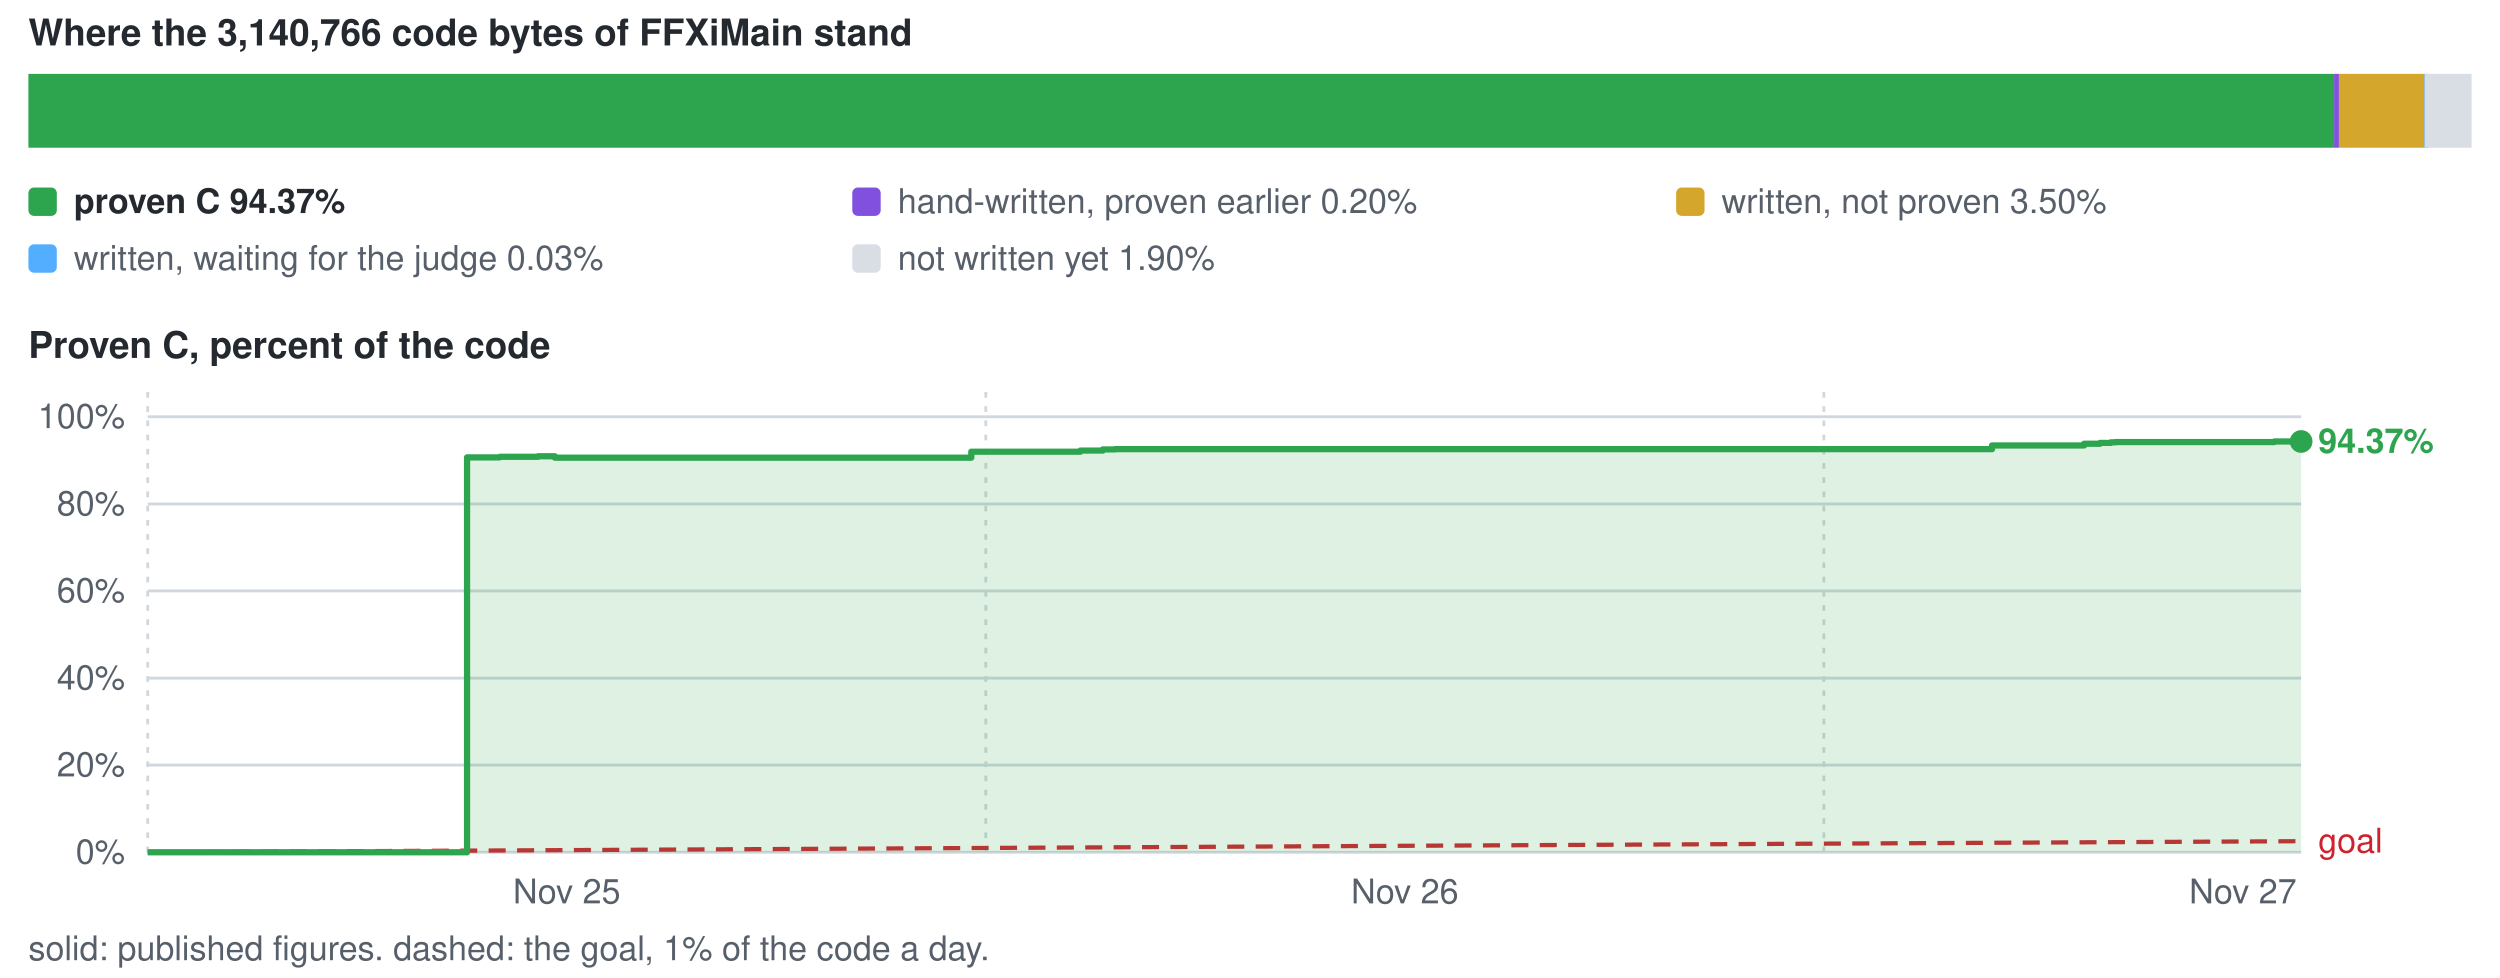
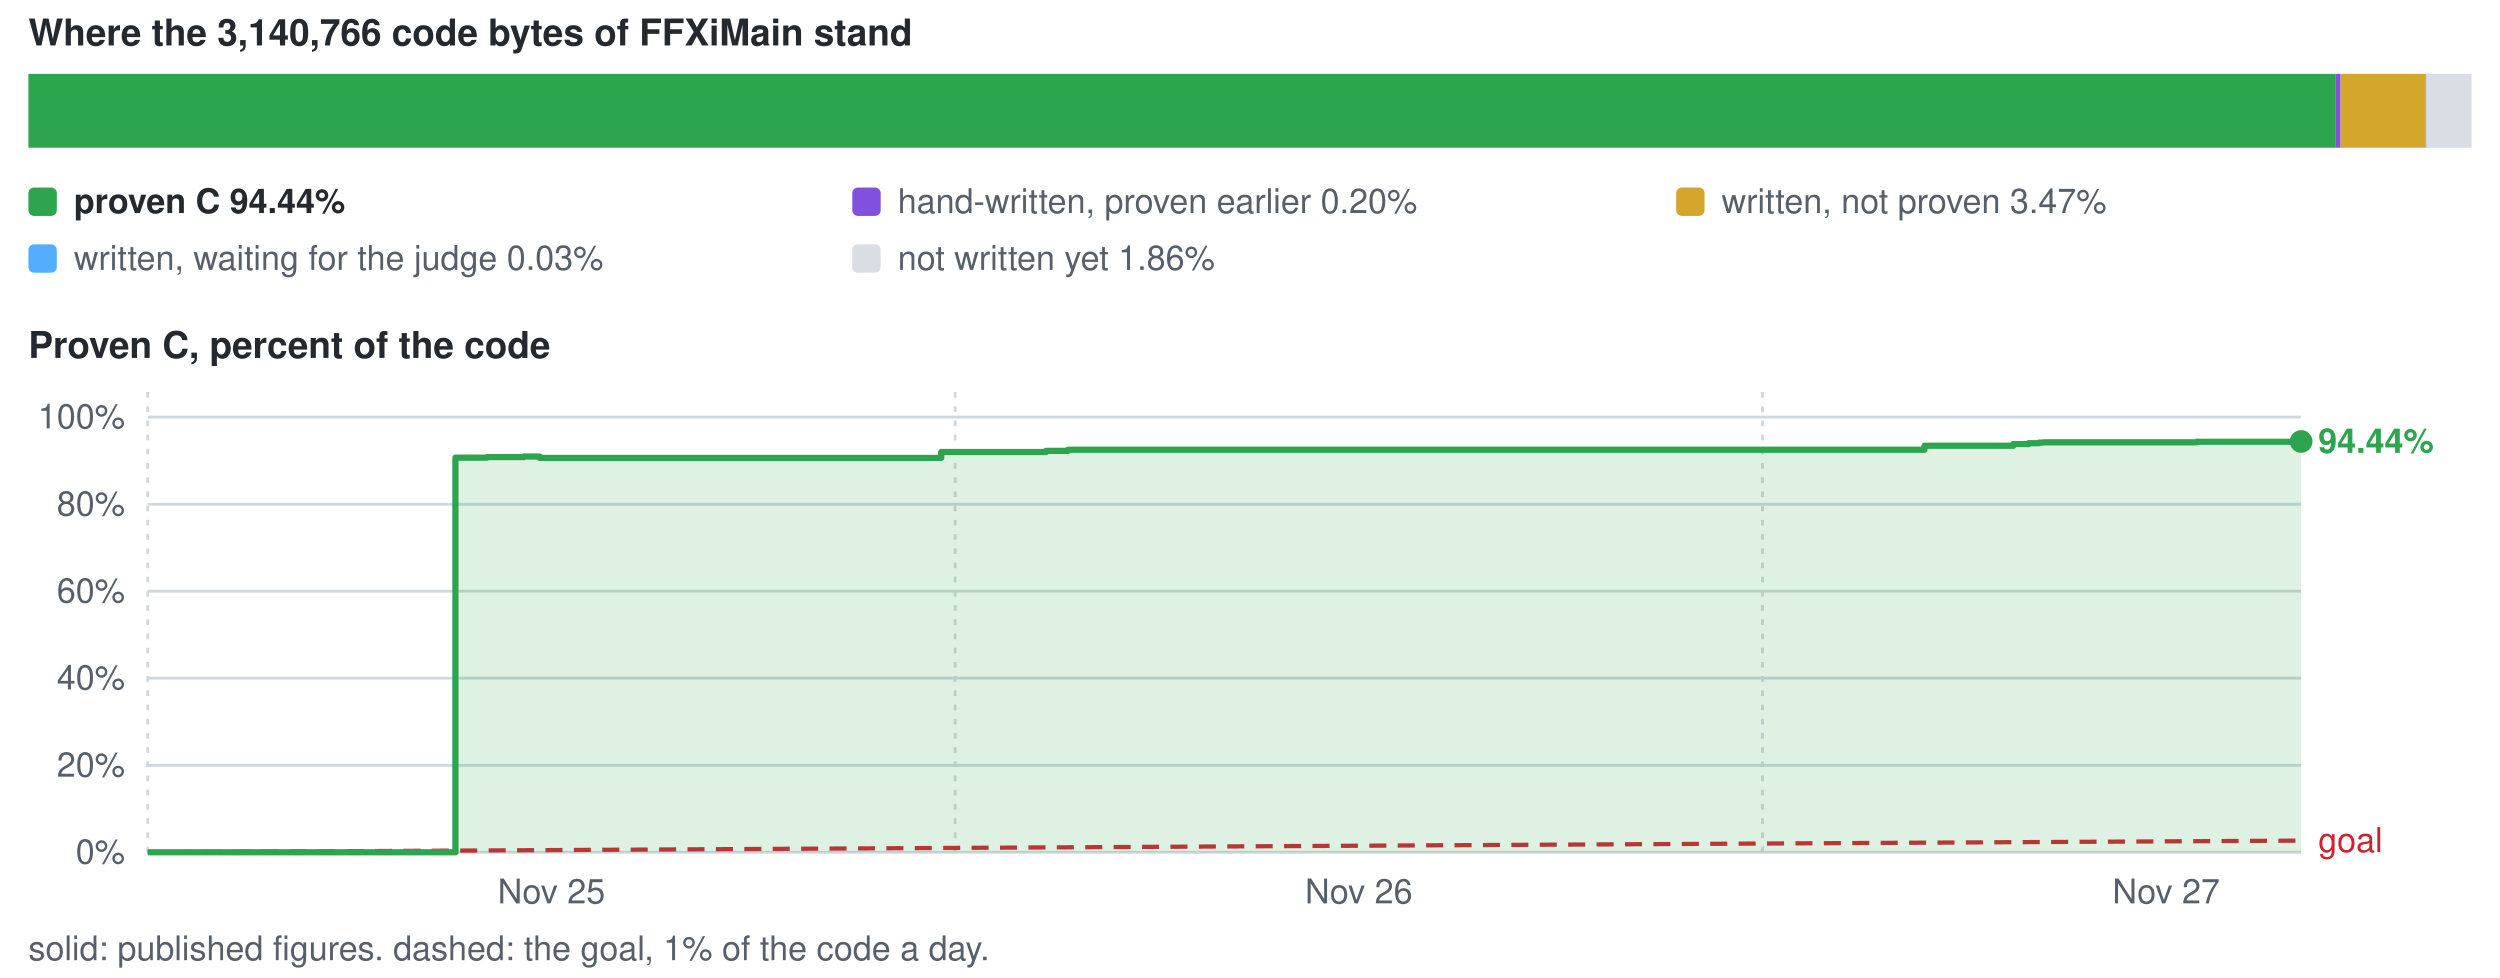
<svg xmlns="http://www.w3.org/2000/svg" viewBox="0 0 880 344" width="880" height="344" role="img" aria-label="conversion progress">
  <style>text{font-family:-apple-system,BlinkMacSystemFont,'Segoe UI',Helvetica,Arial,sans-serif;font-size:12px;fill:#57606a}.s{fill:#24292f;font-weight:600}.b{font-size:13px}</style>
  <text x="10" y="16" class="s b">Where the 3,140,766 code bytes of FFXiMain stand</text>
-   <rect x="10.0" y="26" width="811.6" height="26" fill="#2da44e" />
-   <rect x="821.6" y="26" width="1.7" height="26" fill="#8250df" />
-   <rect x="823.3" y="26" width="30.1" height="26" fill="#d4a72c" />
-   <rect x="853.4" y="26" width="1.5" height="26" fill="#54aeff" />
-   <rect x="853.6" y="26" width="16.4" height="26" fill="#d8dee4" />
+   <rect x="10.0" y="26" width="812.2" height="26" fill="#2da44e" />
+   <rect x="822.2" y="26" width="1.7" height="26" fill="#8250df" />
+   <rect x="823.9" y="26" width="29.8" height="26" fill="#d4a72c" />
+   <rect x="853.7" y="26" width="1.5" height="26" fill="#54aeff" />
+   <rect x="854.0" y="26" width="16.0" height="26" fill="#d8dee4" />
  <rect x="10" y="66" width="10" height="10" rx="2" fill="#2da44e" />
-   <text x="26" y="75" class="s">proven C 94.37%</text>
+   <text x="26" y="75" class="s">proven C 94.44%</text>
  <rect x="300" y="66" width="10" height="10" rx="2" fill="#8250df" />
  <text x="316" y="75">hand-written, proven earlier 0.20%</text>
  <rect x="590" y="66" width="10" height="10" rx="2" fill="#d4a72c" />
-   <text x="606" y="75">written, not proven 3.50%</text>
+   <text x="606" y="75">written, not proven 3.47%</text>
  <rect x="10" y="86" width="10" height="10" rx="2" fill="#54aeff" />
  <text x="26" y="95">written, waiting for the judge 0.03%</text>
  <rect x="300" y="86" width="10" height="10" rx="2" fill="#d8dee4" />
-   <text x="316" y="95">not written yet 1.90%</text>
+   <text x="316" y="95">not written yet 1.86%</text>
  <text x="10" y="126" class="s b">Proven C, percent of the code</text>
  <line x1="52" y1="300.0" x2="810" y2="300.0" stroke="#d0d7de" stroke-width="1" />
  <text x="44" y="304.0" text-anchor="end">0%</text>
-   <line x1="52" y1="269.3" x2="810" y2="269.3" stroke="#d0d7de" stroke-width="1" />
-   <text x="44" y="273.3" text-anchor="end">20%</text>
+   <line x1="52" y1="269.4" x2="810" y2="269.4" stroke="#d0d7de" stroke-width="1" />
+   <text x="44" y="273.4" text-anchor="end">20%</text>
  <line x1="52" y1="238.7" x2="810" y2="238.7" stroke="#d0d7de" stroke-width="1" />
  <text x="44" y="242.7" text-anchor="end">40%</text>
-   <line x1="52" y1="208.0" x2="810" y2="208.0" stroke="#d0d7de" stroke-width="1" />
-   <text x="44" y="212.0" text-anchor="end">60%</text>
-   <line x1="52" y1="177.4" x2="810" y2="177.4" stroke="#d0d7de" stroke-width="1" />
-   <text x="44" y="181.4" text-anchor="end">80%</text>
-   <line x1="52" y1="146.7" x2="810" y2="146.7" stroke="#d0d7de" stroke-width="1" />
-   <text x="44" y="150.7" text-anchor="end">100%</text>
+   <line x1="52" y1="208.1" x2="810" y2="208.1" stroke="#d0d7de" stroke-width="1" />
+   <text x="44" y="212.1" text-anchor="end">60%</text>
+   <line x1="52" y1="177.5" x2="810" y2="177.5" stroke="#d0d7de" stroke-width="1" />
+   <text x="44" y="181.5" text-anchor="end">80%</text>
+   <line x1="52" y1="146.8" x2="810" y2="146.8" stroke="#d0d7de" stroke-width="1" />
+   <text x="44" y="150.8" text-anchor="end">100%</text>
  <line x1="52.0" y1="138" x2="52.0" y2="300" stroke="#d0d7de" stroke-width="1" stroke-dasharray="2 3" />
-   <text x="199.5" y="318" text-anchor="middle">Nov 25</text>
-   <line x1="347.0" y1="138" x2="347.0" y2="300" stroke="#d0d7de" stroke-width="1" stroke-dasharray="2 3" />
-   <text x="494.5" y="318" text-anchor="middle">Nov 26</text>
-   <line x1="642.0" y1="138" x2="642.0" y2="300" stroke="#d0d7de" stroke-width="1" stroke-dasharray="2 3" />
-   <text x="789.5" y="318" text-anchor="middle">Nov 27</text>
-   <line x1="52.0" y1="300.0" x2="810.0" y2="296.1" stroke="#cf222e" stroke-width="1.5" stroke-dasharray="6 4" />
-   <text x="816.0" y="300.1" style="fill:#cf222e">goal</text>
-   <path d="M52.0 300.0 H164.4 V161.0 H175.9 V160.8 H180.9 V160.8 H183.3 V160.8 H189.4 V160.6 H192.8 V160.6 H195.3 V161.1 H341.9 V159.0 H380.3 V158.6 H388.2 V158.2 H390.5 V158.2 H392.5 V158.1 H396.0 V158.1 H407.0 V158.1 H430.3 V158.1 H701.2 V156.8 H733.6 V156.2 H739.2 V155.9 H743.0 V155.7 H744.6 V155.6 H745.6 V155.6 H746.4 V155.6 H746.8 V155.6 H749.7 V155.6 H750.3 V155.6 H800.6 V155.4 H801.3 V155.4 H801.4 V155.4 H802.7 V155.4 H802.9 V155.4 H810.0 V155.4 V300.0 H52.0 Z" fill="#2da44e" fill-opacity="0.16" />
-   <path d="M52.0 300.0 H164.4 V161.0 H175.9 V160.8 H180.9 V160.8 H183.3 V160.8 H189.4 V160.6 H192.8 V160.6 H195.3 V161.1 H341.9 V159.0 H380.3 V158.6 H388.2 V158.2 H390.5 V158.2 H392.5 V158.1 H396.0 V158.1 H407.0 V158.1 H430.3 V158.1 H701.2 V156.8 H733.6 V156.2 H739.2 V155.9 H743.0 V155.7 H744.6 V155.6 H745.6 V155.6 H746.4 V155.6 H746.8 V155.6 H749.7 V155.6 H750.3 V155.6 H800.6 V155.4 H801.3 V155.4 H801.4 V155.4 H802.7 V155.4 H802.9 V155.4 H810.0 V155.4" fill="none" stroke="#2da44e" stroke-width="2.2" stroke-linejoin="round" />
+   <text x="194.1" y="318" text-anchor="middle">Nov 25</text>
+   <line x1="336.2" y1="138" x2="336.2" y2="300" stroke="#d0d7de" stroke-width="1" stroke-dasharray="2 3" />
+   <text x="478.3" y="318" text-anchor="middle">Nov 26</text>
+   <line x1="620.4" y1="138" x2="620.4" y2="300" stroke="#d0d7de" stroke-width="1" stroke-dasharray="2 3" />
+   <text x="762.5" y="318" text-anchor="middle">Nov 27</text>
+   <line x1="52.0" y1="300.0" x2="810.0" y2="295.9" stroke="#cf222e" stroke-width="1.5" stroke-dasharray="6 4" />
+   <text x="816.0" y="299.9" style="fill:#cf222e">goal</text>
+   <path d="M52.0 300.0 H160.3 V161.1 H171.4 V160.9 H176.2 V160.9 H178.5 V160.9 H184.4 V160.7 H187.7 V160.7 H190.0 V161.2 H331.3 V159.1 H368.2 V158.7 H375.9 V158.3 H378.2 V158.3 H380.1 V158.3 H383.4 V158.3 H394.0 V158.3 H416.4 V158.3 H677.4 V156.9 H708.7 V156.3 H714.1 V156.0 H717.7 V155.8 H719.2 V155.7 H720.2 V155.7 H720.9 V155.7 H721.4 V155.7 H724.1 V155.7 H724.8 V155.7 H773.2 V155.5 H773.9 V155.5 H774.0 V155.5 H775.3 V155.5 H775.4 V155.5 H782.3 V155.5 H810.0 V155.4 V300.0 H52.0 Z" fill="#2da44e" fill-opacity="0.16" />
+   <path d="M52.0 300.0 H160.3 V161.1 H171.4 V160.9 H176.2 V160.9 H178.5 V160.9 H184.4 V160.7 H187.7 V160.7 H190.0 V161.2 H331.3 V159.1 H368.2 V158.7 H375.9 V158.3 H378.2 V158.3 H380.1 V158.3 H383.4 V158.3 H394.0 V158.3 H416.4 V158.3 H677.4 V156.9 H708.7 V156.3 H714.1 V156.0 H717.7 V155.8 H719.2 V155.7 H720.2 V155.7 H720.9 V155.7 H721.4 V155.7 H724.1 V155.7 H724.8 V155.7 H773.2 V155.5 H773.9 V155.5 H774.0 V155.5 H775.3 V155.5 H775.4 V155.5 H782.3 V155.5 H810.0 V155.4" fill="none" stroke="#2da44e" stroke-width="2.2" stroke-linejoin="round" />
  <circle cx="810.0" cy="155.4" r="4" fill="#2da44e" />
-   <text x="816.0" y="159.4" class="s" style="fill:#2da44e">94.37%</text>
+   <text x="816.0" y="159.4" class="s" style="fill:#2da44e">94.44%</text>
  <text x="10" y="338">solid: published figures. dashed: the goal, 1% of the code a day.</text>
</svg>
